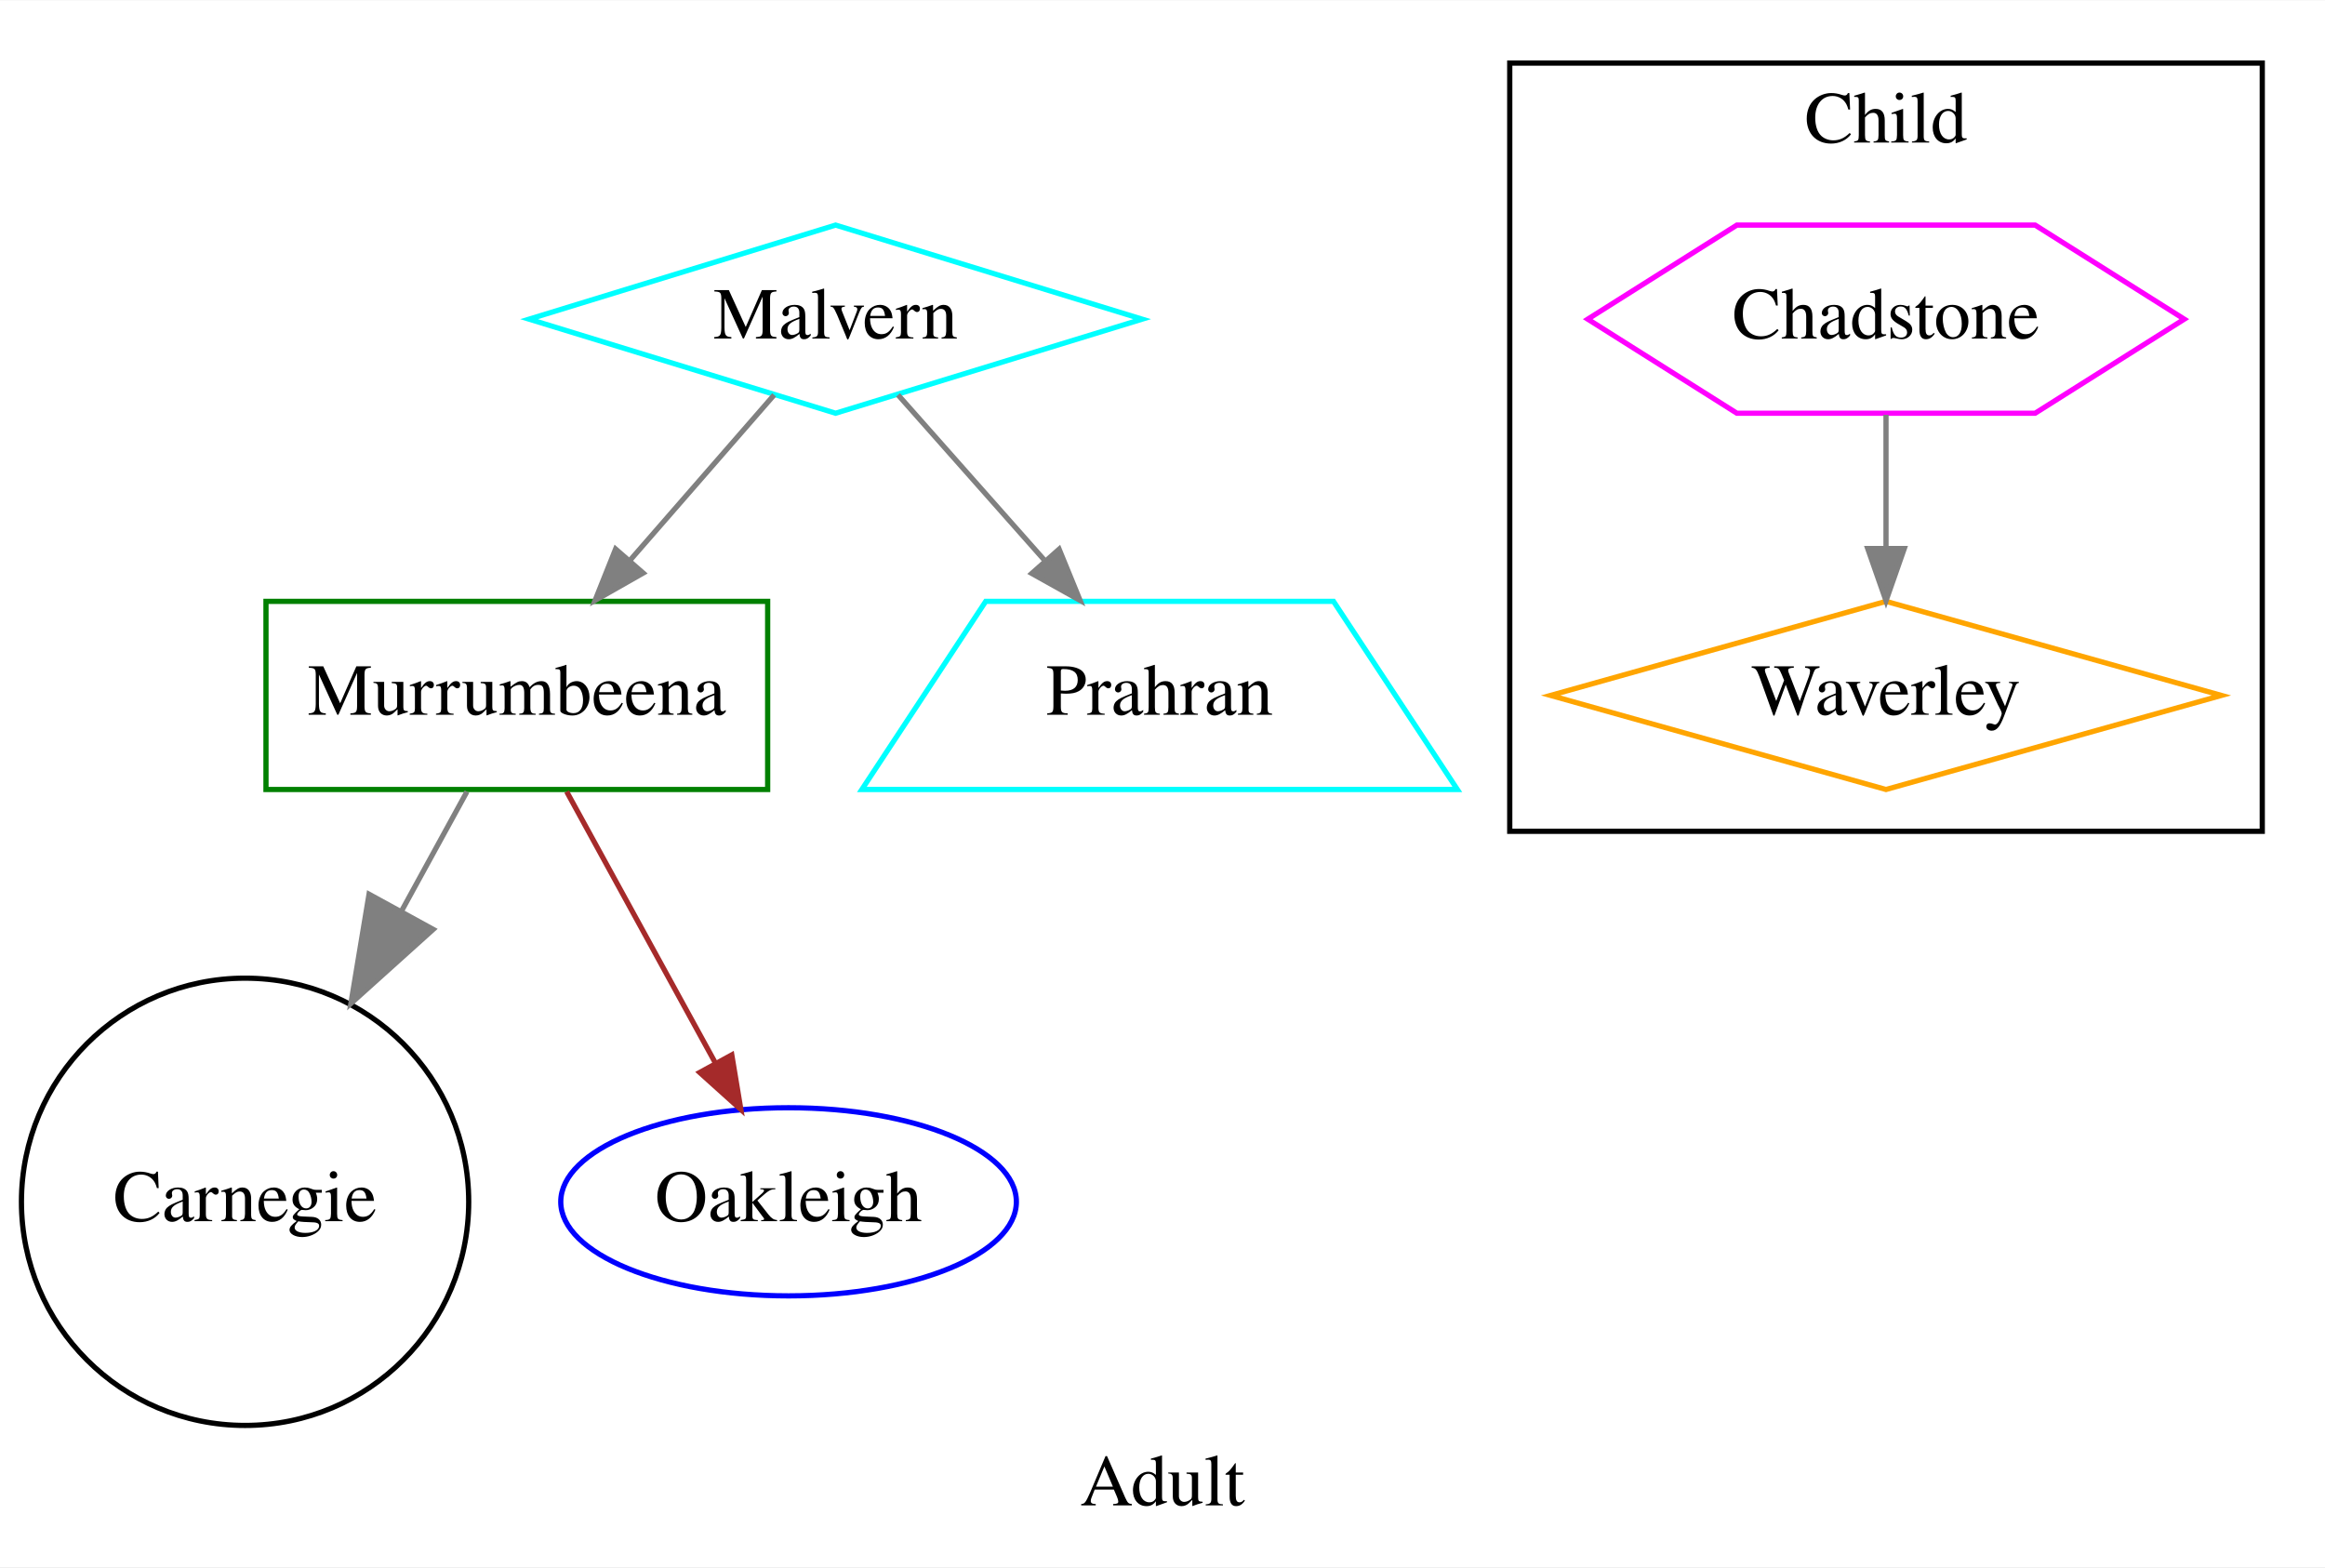
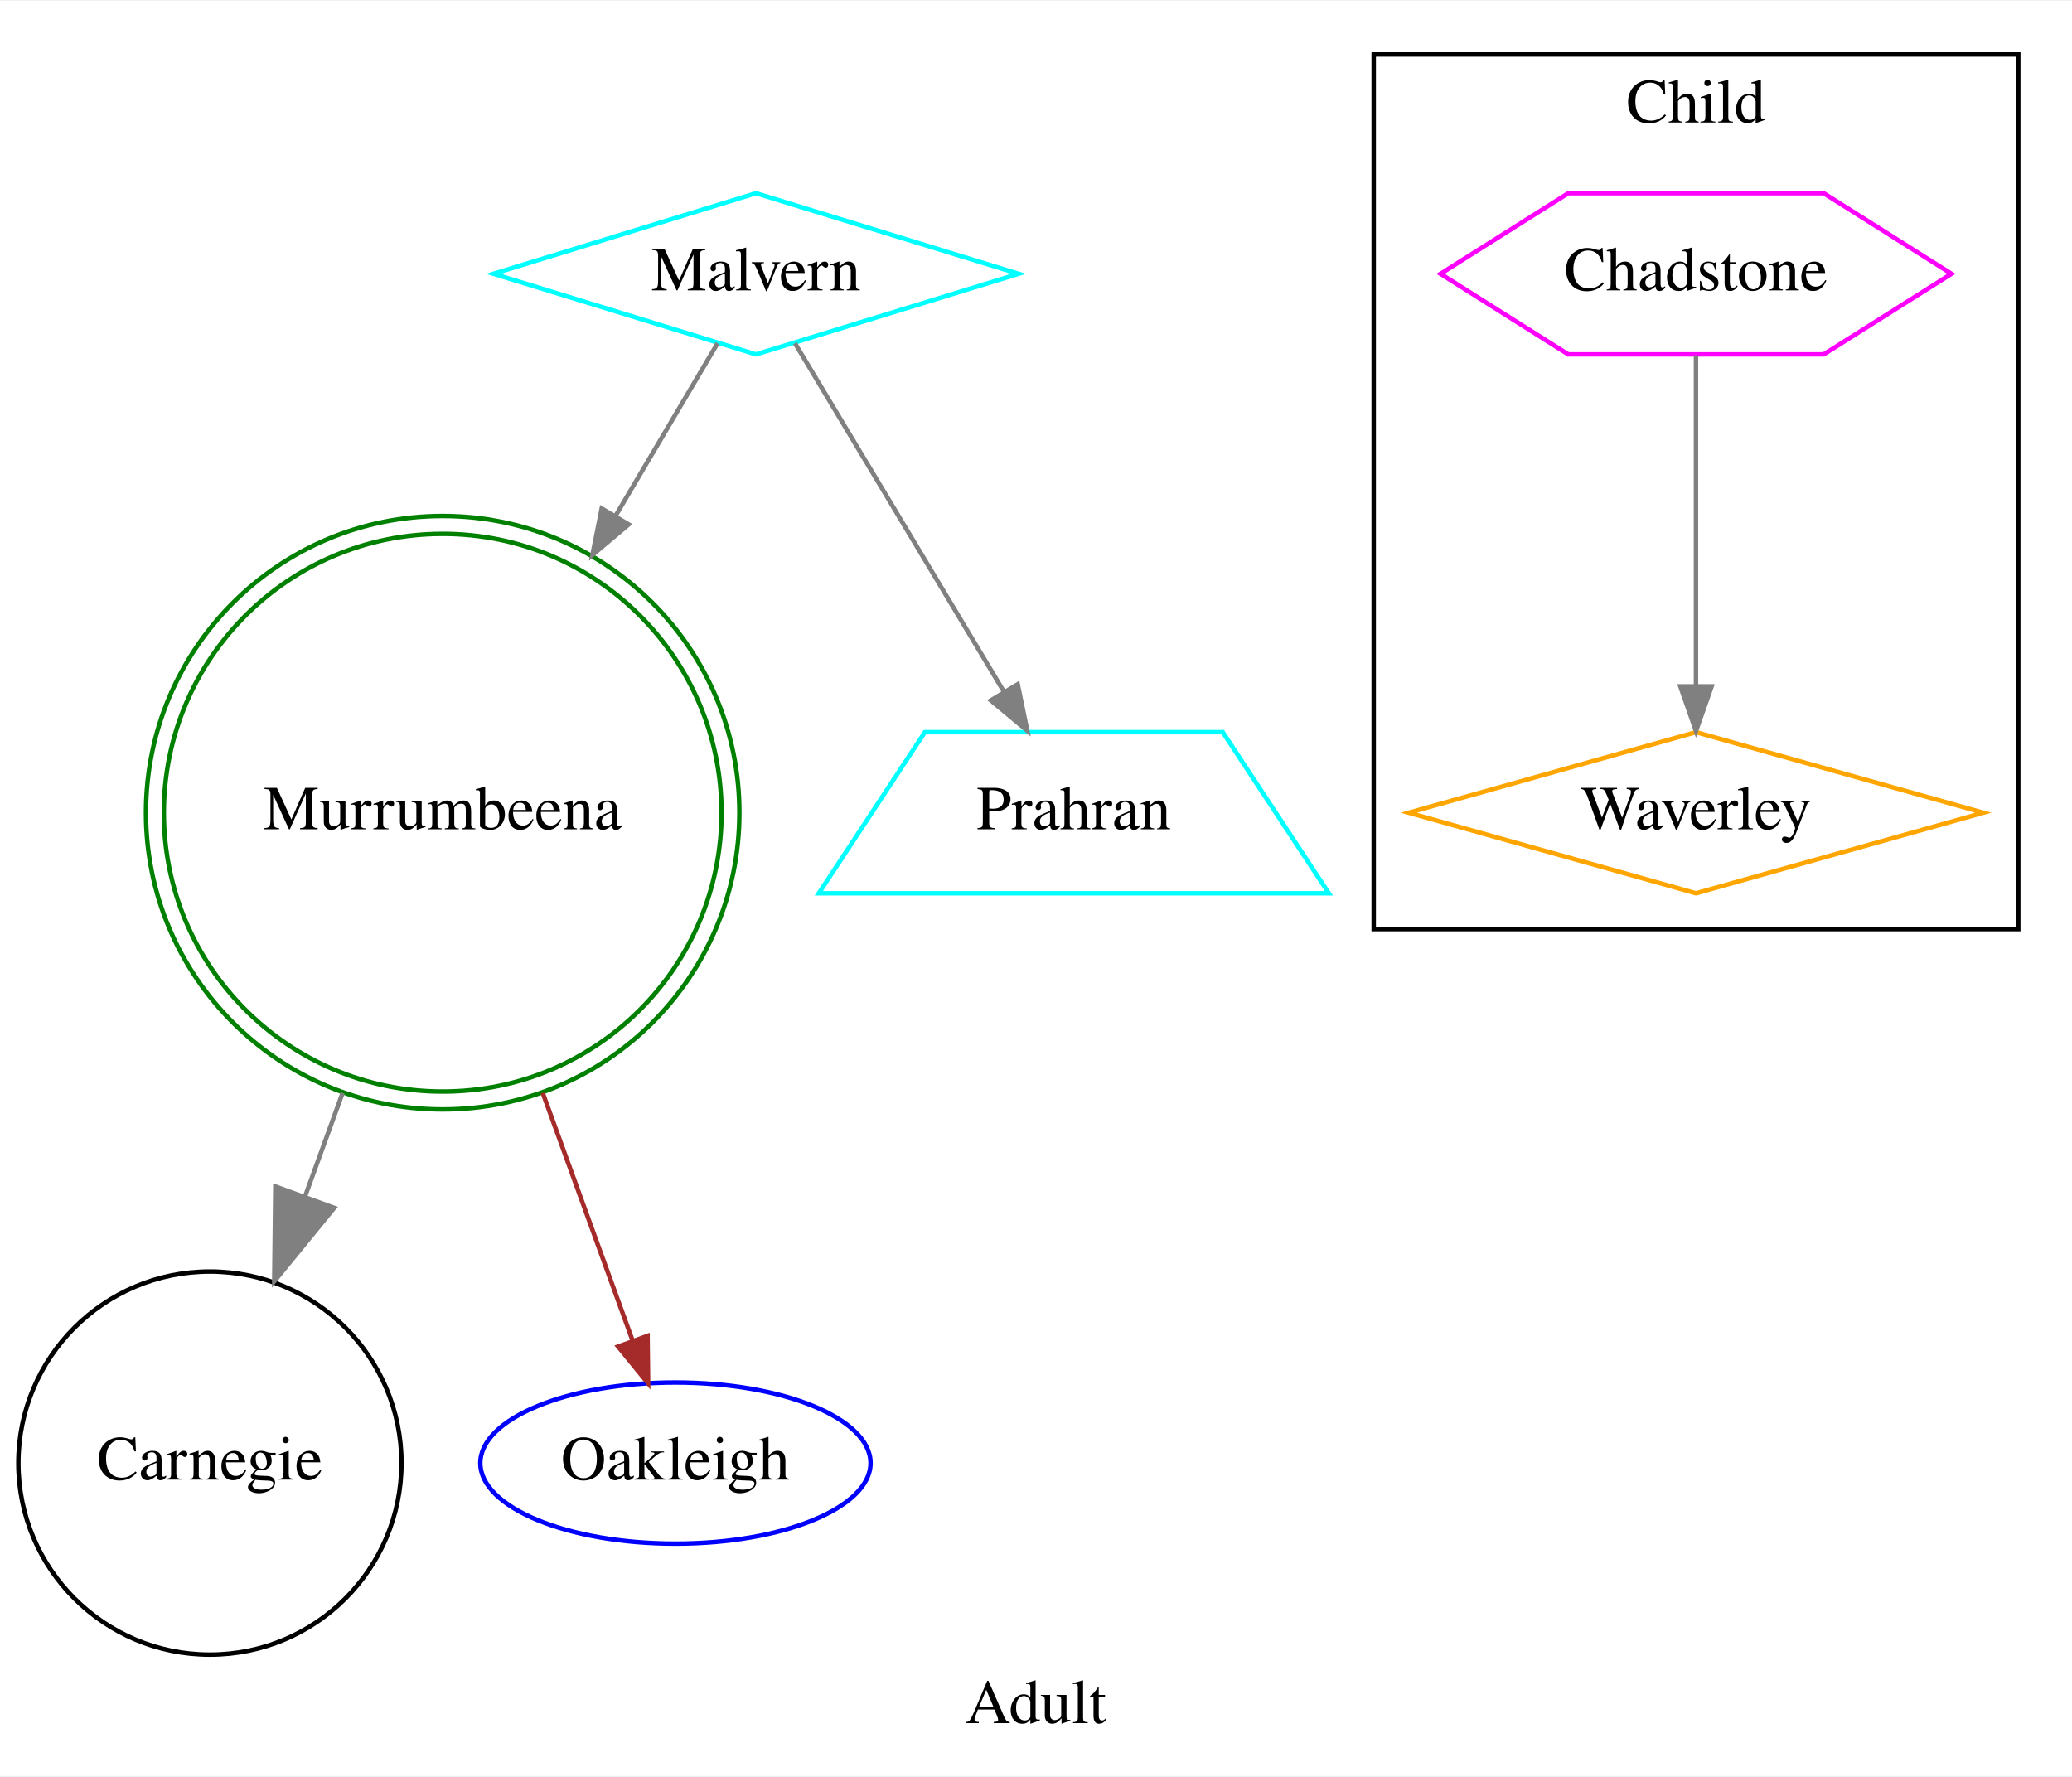
- <svg xmlns="http://www.w3.org/2000/svg" width="445pt" height="300pt" viewBox="0.00 0.00 444.90 299.79">
-   <g id="graph0" class="graph" transform="scale(1 1) rotate(0) translate(4 295.792)">
-     <polygon fill="white" stroke="none" points="-4,4 -4,-295.792 440.896,-295.792 440.896,4 -4,4" />
-     <text text-anchor="middle" x="218.448" y="-7.8" font-family="Times,serif" font-size="14.00">Adult</text>
+ <svg xmlns="http://www.w3.org/2000/svg" width="463pt" height="397pt" viewBox="0.00 0.00 462.90 396.58">
+   <g id="graph0" class="graph" transform="scale(1 1) rotate(0) translate(4 392.581)">
+     <polygon fill="white" stroke="none" points="-4,4 -4,-392.581 458.896,-392.581 458.896,4 -4,4" />
+     <text text-anchor="middle" x="227.448" y="-7.8" font-family="Times,serif" font-size="14.00">Adult</text>
    <g id="clust1" class="cluster">
-       <polygon fill="none" stroke="black" points="284.896,-136.792 284.896,-283.792 428.896,-283.792 428.896,-136.792 284.896,-136.792" />
-       <text text-anchor="middle" x="356.896" y="-268.592" font-family="Times,serif" font-size="14.00">Child</text>
+       <polygon fill="none" stroke="black" points="302.896,-185.187 302.896,-380.581 446.896,-380.581 446.896,-185.187 302.896,-185.187" />
+       <text text-anchor="middle" x="374.896" y="-365.381" font-family="Times,serif" font-size="14.00">Child</text>
    </g>
    <g id="node1" class="node">
      <ellipse fill="none" stroke="black" cx="42.896" cy="-65.896" rx="42.793" ry="42.793" />
      <text text-anchor="middle" x="42.896" y="-62.196" font-family="Times,serif" font-size="14.00">Carnegie</text>
    </g>
    <g id="node2" class="node">
-       <polygon fill="none" stroke="green" points="142.896,-180.792 46.896,-180.792 46.896,-144.792 142.896,-144.792 142.896,-180.792" />
-       <text text-anchor="middle" x="94.896" y="-159.092" font-family="Times,serif" font-size="14.00">Murrumbeena</text>
+       <ellipse fill="none" stroke="green" cx="94.896" cy="-211.187" rx="62.295" ry="62.295" />
+       <ellipse fill="none" stroke="green" cx="94.896" cy="-211.187" rx="66.289" ry="66.289" />
+       <text text-anchor="middle" x="94.896" y="-207.487" font-family="Times,serif" font-size="14.00">Murrumbeena</text>
    </g>
    <g id="edge1" class="edge">
-       <path fill="none" stroke="grey" d="M85.359,-144.387C81.716,-137.74 77.342,-129.758 72.805,-121.478" />
-       <polygon fill="grey" stroke="grey" points="78.895,-118.024 63.145,-103.849 66.617,-124.752 78.895,-118.024" />
+       <path fill="none" stroke="grey" d="M72.542,-148.587C69.752,-140.9 66.905,-133.055 64.133,-125.417" />
+       <polygon fill="grey" stroke="grey" points="70.672,-122.914 57.269,-106.502 57.511,-127.69 70.672,-122.914" />
    </g>
    <g id="node3" class="node">
      <ellipse fill="none" stroke="blue" cx="146.896" cy="-65.896" rx="43.592" ry="18" />
      <text text-anchor="middle" x="146.896" y="-62.196" font-family="Times,serif" font-size="14.00">Oakleigh</text>
    </g>
    <g id="edge2" class="edge">
-       <path fill="none" stroke="brown" d="M104.434,-144.387C112.375,-129.895 123.797,-109.051 132.795,-92.63" />
-       <polygon fill="brown" stroke="brown" points="136.032,-94.007 137.768,-83.555 129.893,-90.643 136.032,-94.007" />
+       <path fill="none" stroke="brown" d="M117.251,-148.587C124.296,-129.174 131.705,-108.756 137.354,-93.189" />
+       <polygon fill="brown" stroke="brown" points="140.67,-94.314 140.791,-83.719 134.09,-91.926 140.67,-94.314" />
    </g>
    <g id="node4" class="node">
-       <polygon fill="none" stroke="magenta" points="413.971,-234.792 385.433,-252.792 328.359,-252.792 299.822,-234.792 328.359,-216.792 385.433,-216.792 413.971,-234.792" />
-       <text text-anchor="middle" x="356.896" y="-231.092" font-family="Times,serif" font-size="14.00">Chadstone</text>
+       <polygon fill="none" stroke="magenta" points="431.971,-331.581 403.433,-349.581 346.359,-349.581 317.822,-331.581 346.359,-313.581 403.433,-313.581 431.971,-331.581" />
+       <text text-anchor="middle" x="374.896" y="-327.881" font-family="Times,serif" font-size="14.00">Chadstone</text>
    </g>
    <g id="node5" class="node">
-       <polygon fill="none" stroke="orange" points="356.896,-180.792 292.714,-162.792 356.896,-144.792 421.079,-162.792 356.896,-180.792" />
-       <text text-anchor="middle" x="356.896" y="-159.092" font-family="Times,serif" font-size="14.00">Waverley</text>
+       <polygon fill="none" stroke="orange" points="374.896,-229.187 310.714,-211.187 374.896,-193.187 439.079,-211.187 374.896,-229.187" />
+       <text text-anchor="middle" x="374.896" y="-207.487" font-family="Times,serif" font-size="14.00">Waverley</text>
    </g>
    <g id="edge3" class="edge">
-       <path fill="none" stroke="grey" d="M356.896,-216.489C356.896,-208.775 356.896,-199.505 356.896,-190.905" />
-       <polygon fill="grey" stroke="grey" points="360.396,-190.897 356.896,-180.897 353.396,-190.897 360.396,-190.897" />
+       <path fill="none" stroke="grey" d="M374.896,-313.366C374.896,-293.988 374.896,-262.245 374.896,-239.479" />
+       <polygon fill="grey" stroke="grey" points="378.396,-239.423 374.896,-229.423 371.396,-239.423 378.396,-239.423" />
    </g>
    <g id="node6" class="node">
-       <polygon fill="none" stroke="cyan" points="155.896,-252.792 97.244,-234.792 155.896,-216.792 214.549,-234.792 155.896,-252.792" />
-       <text text-anchor="middle" x="155.896" y="-231.092" font-family="Times,serif" font-size="14.00">Malvern</text>
+       <polygon fill="none" stroke="cyan" points="164.896,-349.581 106.244,-331.581 164.896,-313.581 223.549,-331.581 164.896,-349.581" />
+       <text text-anchor="middle" x="164.896" y="-327.881" font-family="Times,serif" font-size="14.00">Malvern</text>
    </g>
    <g id="edge5" class="edge">
-       <path fill="none" stroke="grey" d="M144.135,-220.296C136.355,-211.368 125.919,-199.392 116.657,-188.764" />
-       <polygon fill="grey" stroke="grey" points="119.076,-186.212 109.867,-180.972 113.798,-190.811 119.076,-186.212" />
+       <path fill="none" stroke="grey" d="M156.313,-316.064C150.392,-306.05 142.061,-291.958 133.439,-277.377" />
+       <polygon fill="grey" stroke="grey" points="136.448,-275.588 128.346,-268.762 130.422,-279.151 136.448,-275.588" />
    </g>
    <g id="node7" class="node">
-       <polygon fill="none" stroke="cyan" points="251.171,-180.792 184.622,-180.792 160.921,-144.792 274.872,-144.792 251.171,-180.792" />
-       <text text-anchor="middle" x="217.896" y="-159.092" font-family="Times,serif" font-size="14.00">Prahran</text>
+       <polygon fill="none" stroke="cyan" points="269.171,-229.187 202.622,-229.187 178.921,-193.187 292.872,-193.187 269.171,-229.187" />
+       <text text-anchor="middle" x="235.896" y="-207.487" font-family="Times,serif" font-size="14.00">Prahran</text>
    </g>
    <g id="edge4" class="edge">
-       <path fill="none" stroke="grey" d="M167.85,-220.296C175.758,-211.368 186.365,-199.392 195.778,-188.764" />
-       <polygon fill="grey" stroke="grey" points="198.669,-190.779 202.68,-180.972 193.429,-186.138 198.669,-190.779" />
+       <path fill="none" stroke="grey" d="M173.602,-316.064C185.226,-296.681 206.011,-262.021 220.356,-238.101" />
+       <polygon fill="grey" stroke="grey" points="223.364,-239.89 225.506,-229.513 217.361,-236.289 223.364,-239.89" />
    </g>
  </g>
</svg>
